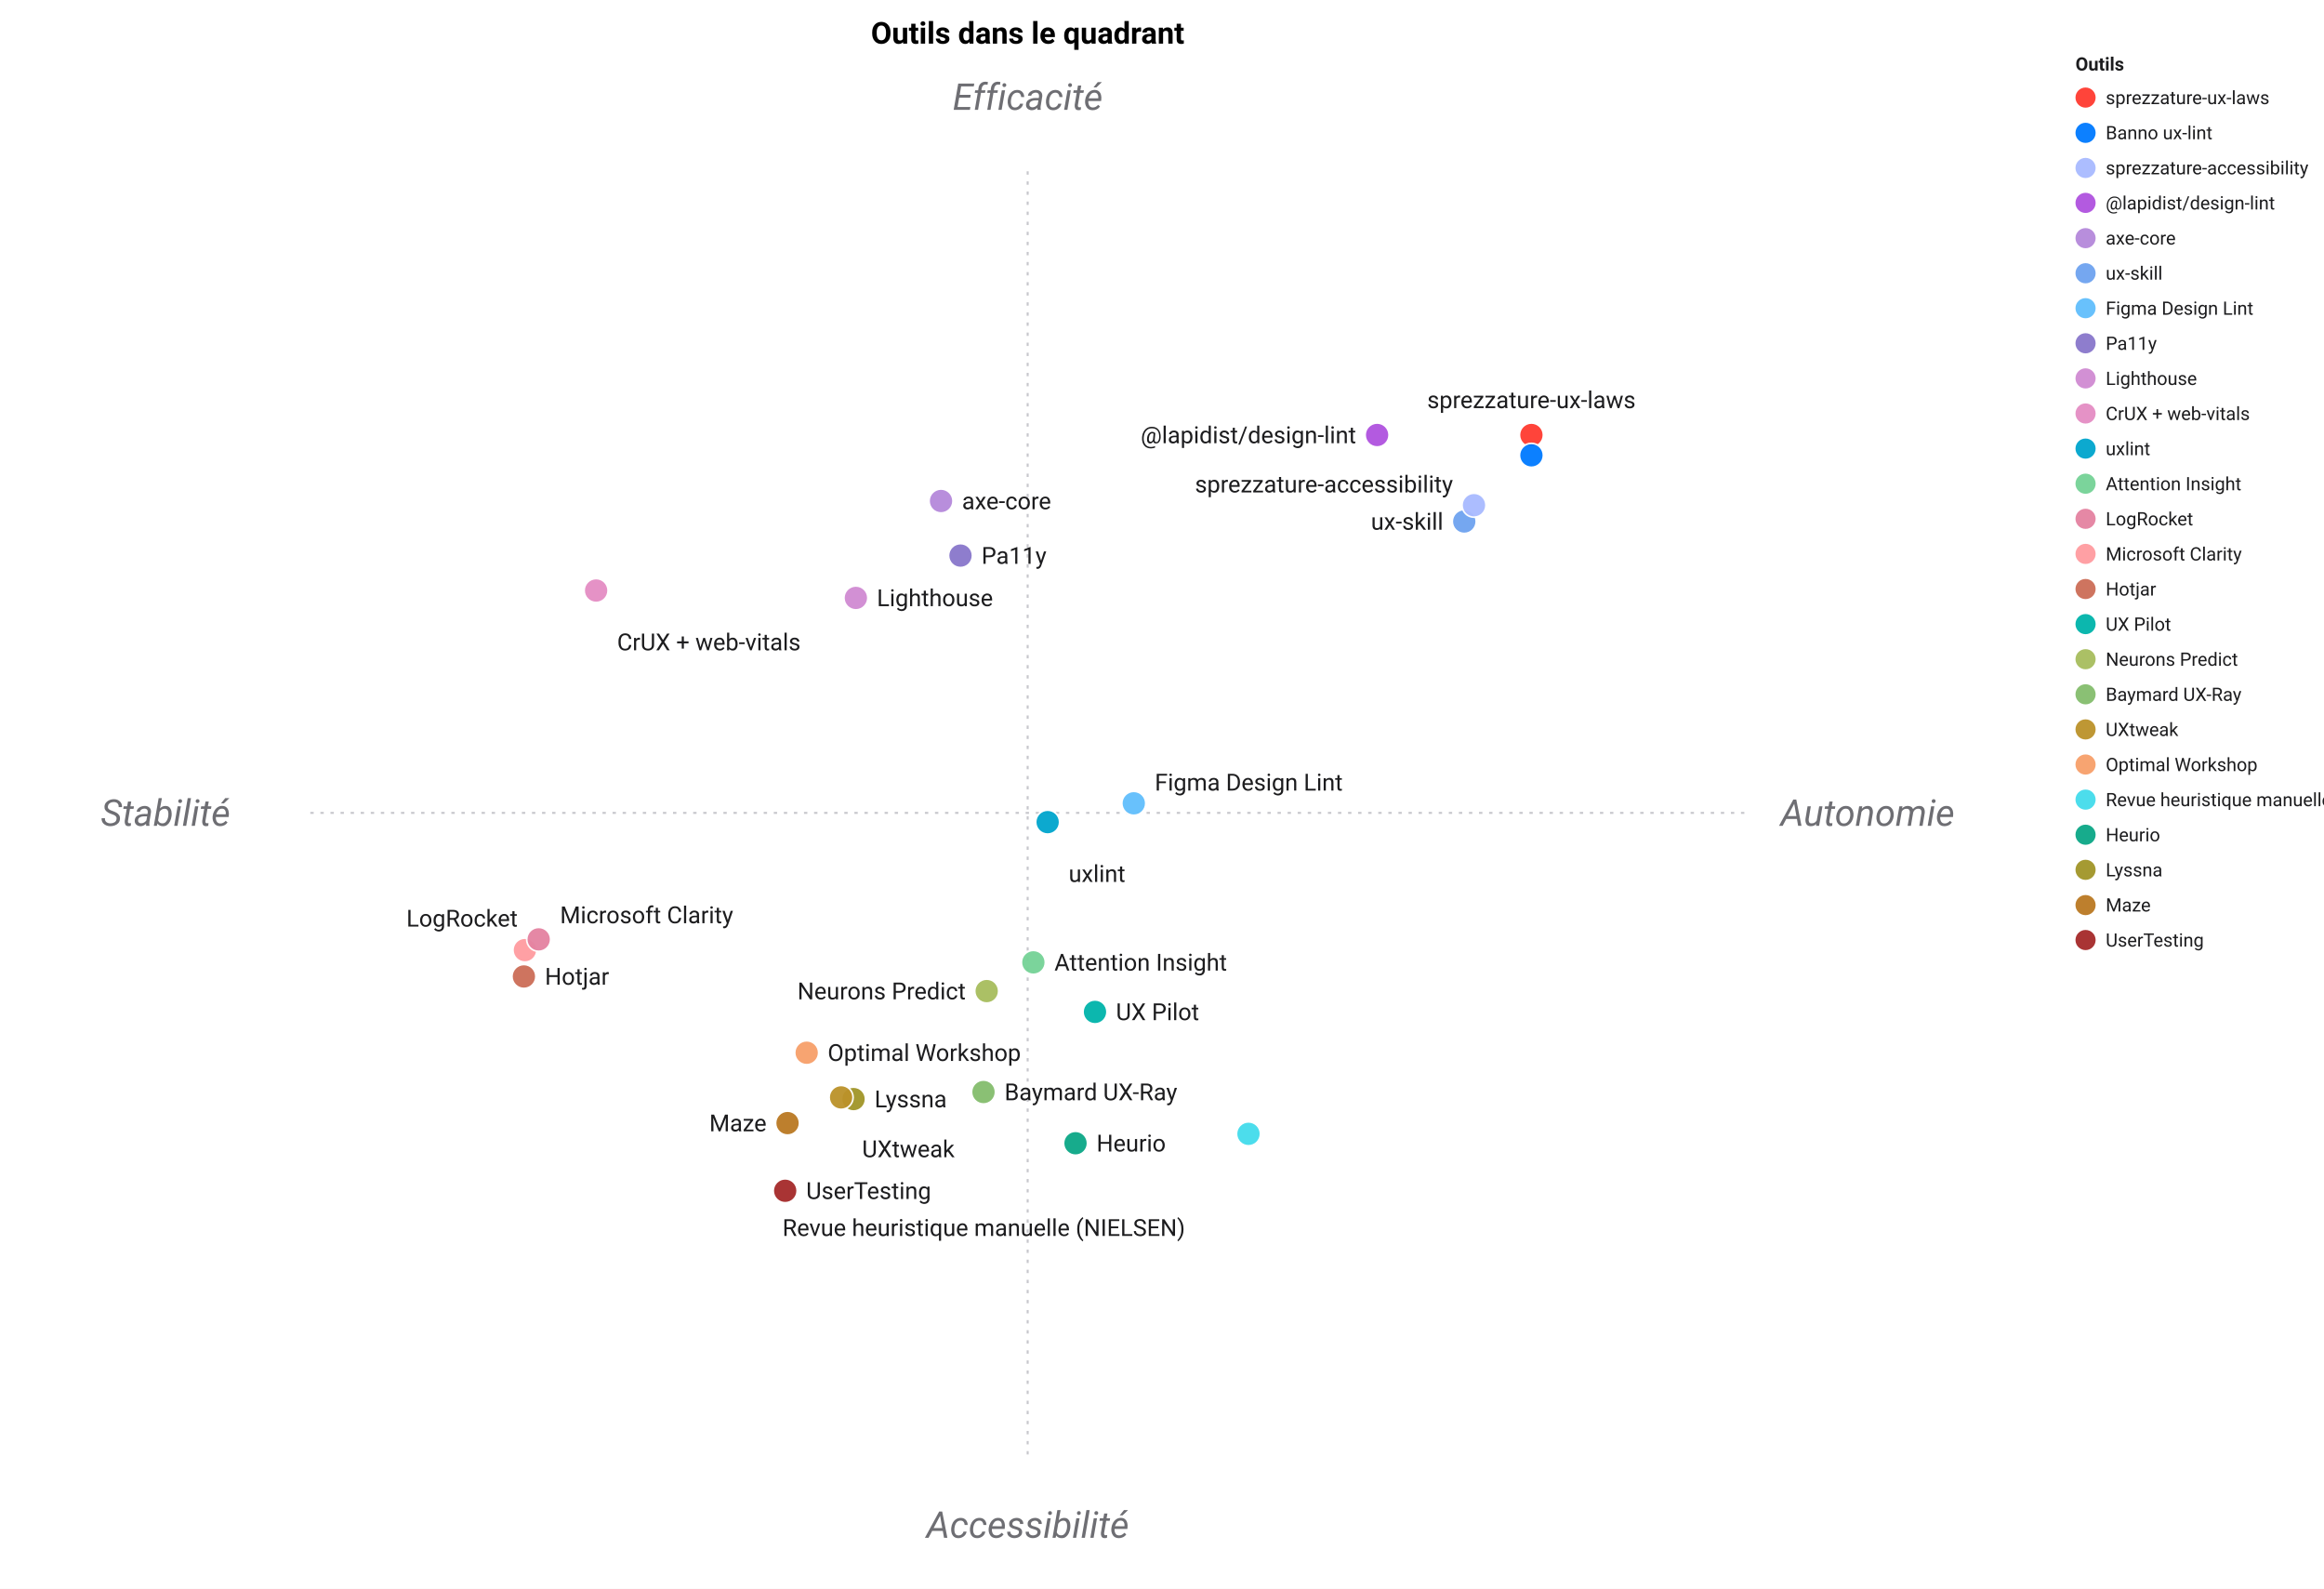
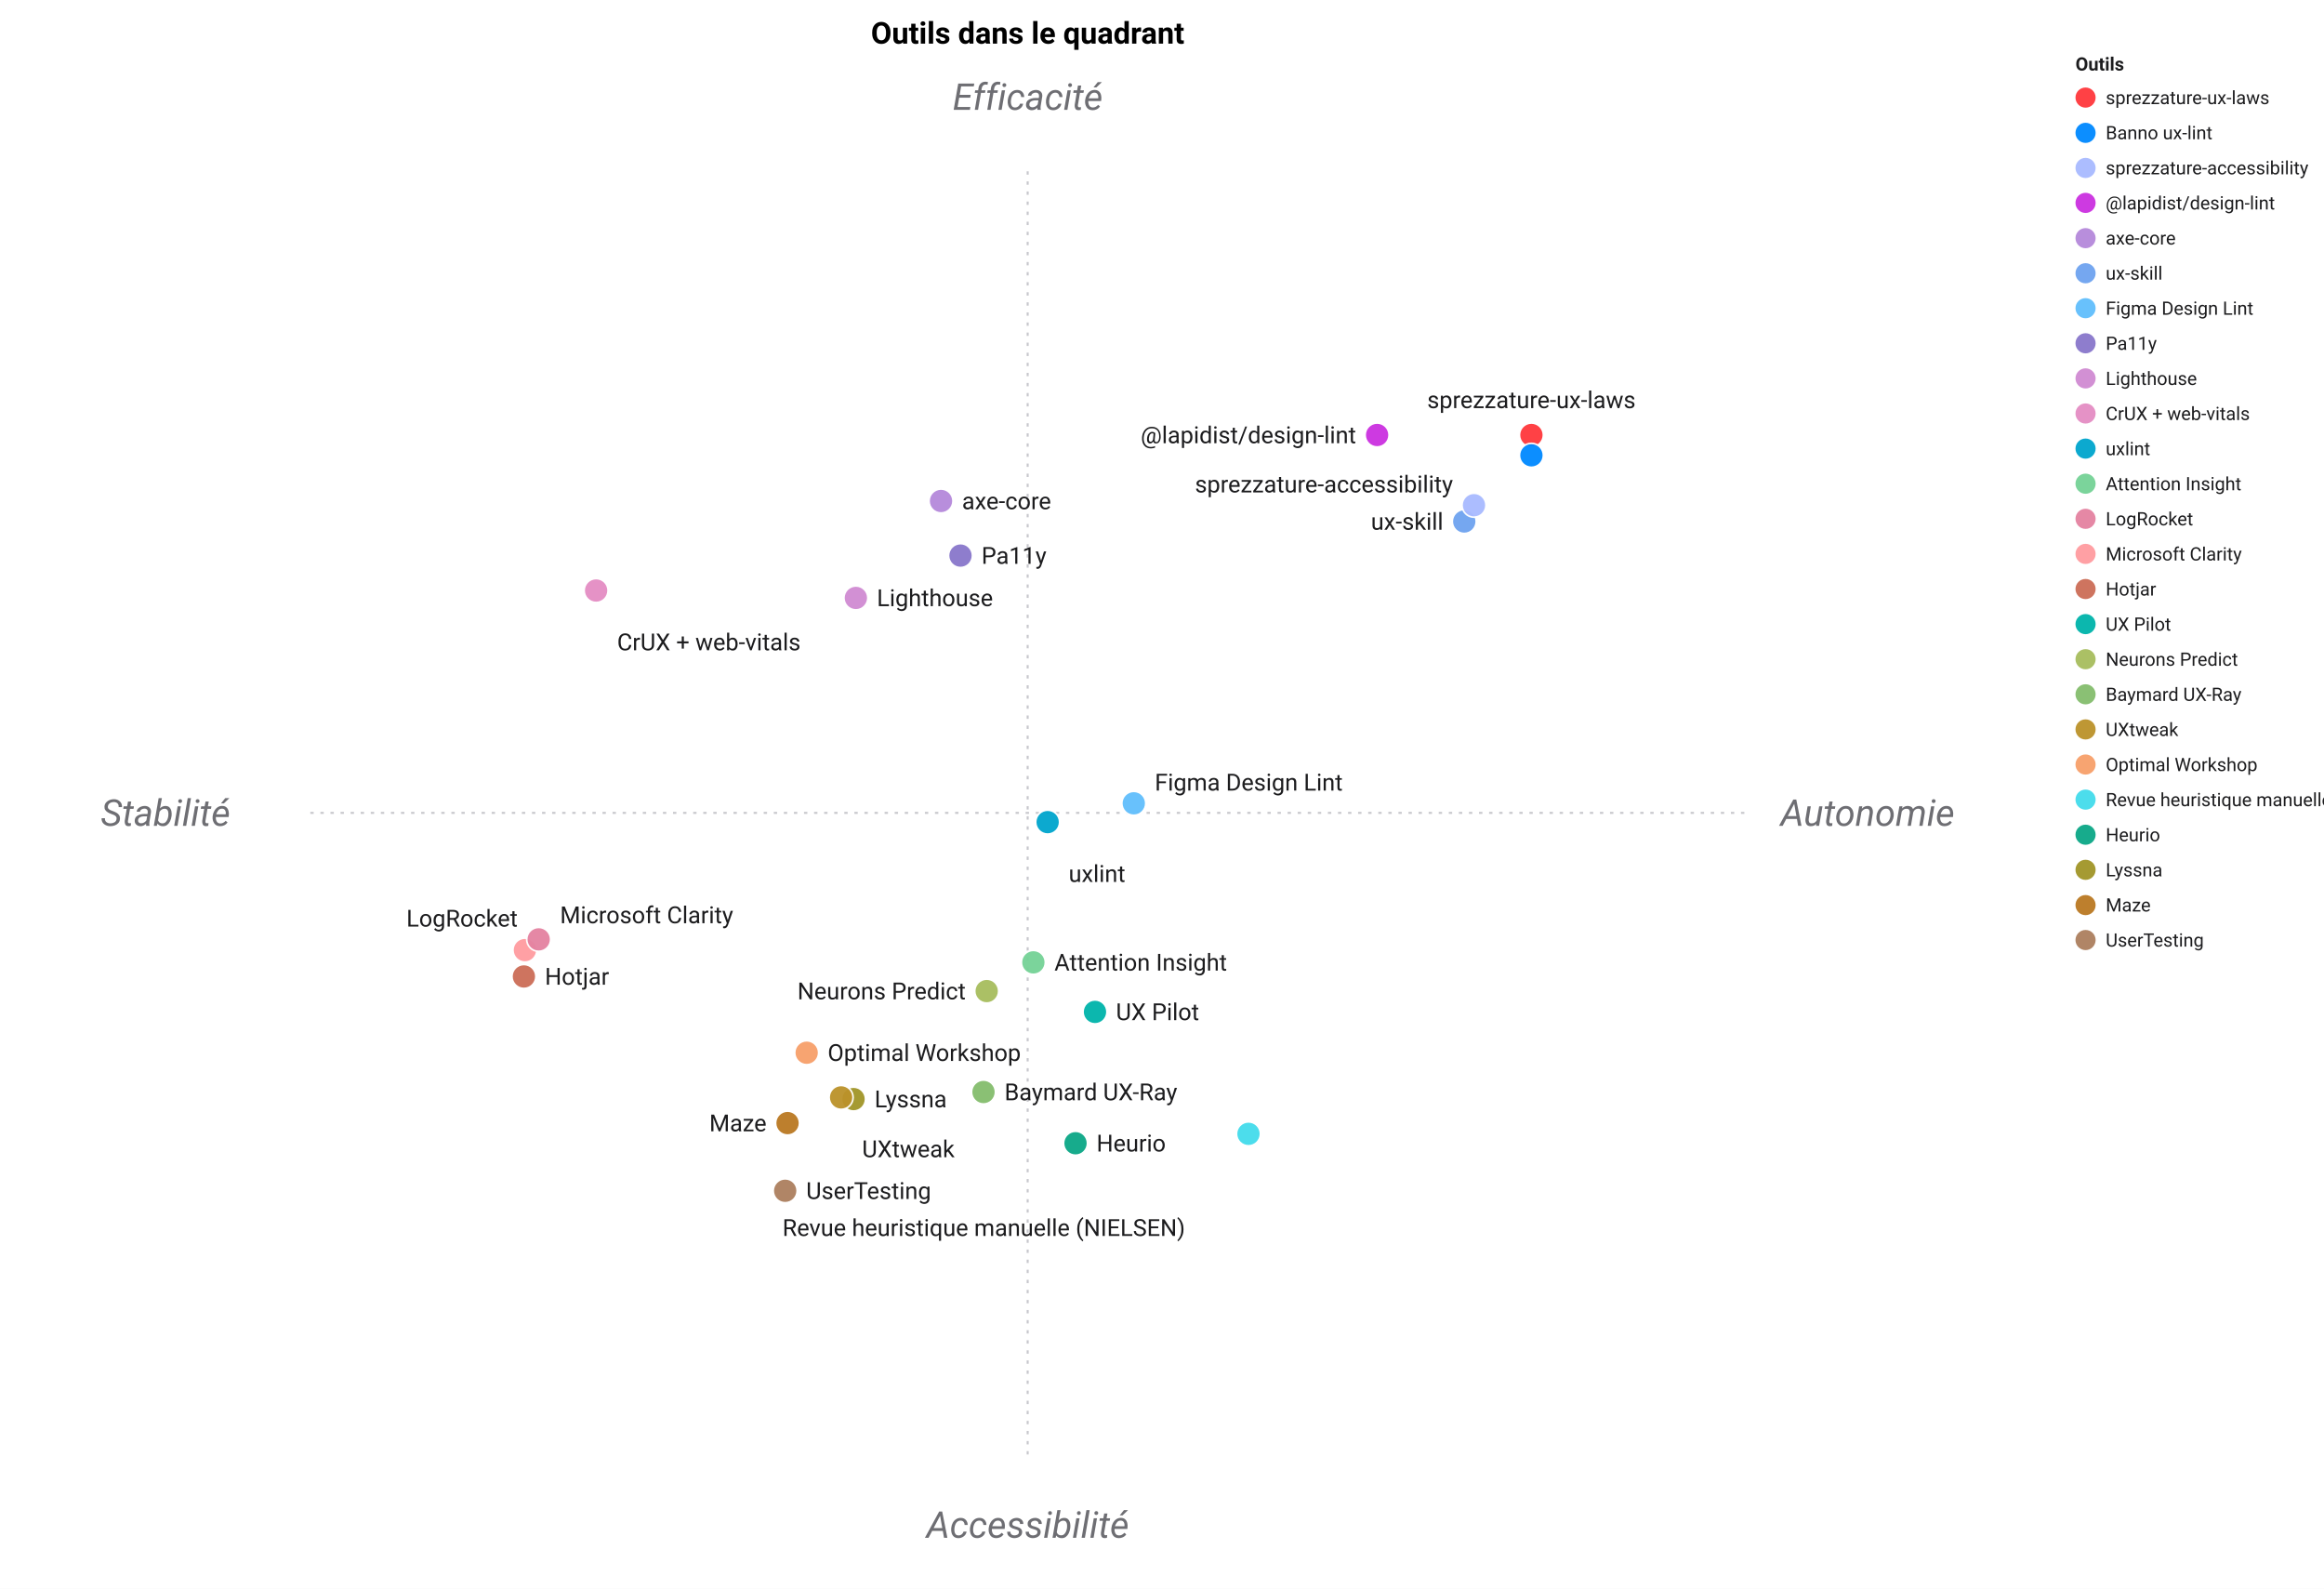
<svg xmlns="http://www.w3.org/2000/svg" width="1384" height="946" viewBox="0 0 1384 946" role="img" aria-labelledby="sp-title sp-desc" font-family="Roboto, -apple-system, Helvetica, Arial, sans-serif">
  <rect width="1384" height="946" fill="#FFFFFF" />
  <style>.sp-dot{cursor:pointer}.sp-dot:hover circle,.sp-dot:focus circle{stroke-width:2.4}.sp-dot:hover,.sp-dot:focus{filter:brightness(1.08);outline:none}</style>
  <line x1="184.8" y1="484.0" x2="1039.2" y2="484.0" stroke="#C7C7CC" stroke-width="1.2" stroke-dasharray="2,4" />
  <line x1="612.0" y1="866.0" x2="612.0" y2="102.0" stroke="#C7C7CC" stroke-width="1.2" stroke-dasharray="2,4" />
  <text data-pole="right" x="1164.0" y="491.7" font-size="22" font-style="italic" fill="#6E6E73" text-anchor="end">Autonomie</text>
  <text data-pole="left" x="60.0" y="491.7" font-size="22" font-style="italic" fill="#6E6E73" text-anchor="start">Stabilité</text>
  <text data-pole="top" x="612.0" y="65.4" font-size="22" font-style="italic" fill="#6E6E73" text-anchor="middle">Efficacité</text>
  <text data-pole="bottom" x="612.0" y="915.6" font-size="22" font-style="italic" fill="#6E6E73" text-anchor="middle">Accessibilité</text>
  <g class="sp-dot" tabindex="0" role="img" aria-label="Outils: sprezzature-ux-laws Gratuit ou open source: 5 Rapidité en intégration continue: 5 Déterministe et reproductible: 5 Lois de l'UX couvertes: 2 Détecte les problèmes de compréhension et de parcours: 1 Correction automatique: 4 Aucun navigateur requis: 5 Tourne entièrement sur votre machine: 5 Aucun relecteur humain nécessaire: 5 Aucun trafic réel nécessaire: 5 Source publiée par règle: 5 Maturité et écosystème: 1 Sortie lisible par machine: 4">
-     <circle cx="912.0" cy="259.0" r="7.14" fill="#FF3B30" stroke="white" stroke-width="1" opacity="0.95" />
+     <circle cx="912.0" cy="259.0" r="7.14" fill="#FF383C" stroke="white" stroke-width="1" opacity="0.95" />
  </g>
  <text x="912.0" y="243.0" font-size="14" fill="#1C1C1E" text-anchor="middle">sprezzature-ux-laws</text>
  <g class="sp-dot" tabindex="0" role="img" aria-label="Outils: ux-skill Gratuit ou open source: 5 Rapidité en intégration continue: 5 Déterministe et reproductible: 5 Lois de l'UX couvertes: 3 Détecte les problèmes de compréhension et de parcours: 1 Correction automatique: 3 Aucun navigateur requis: 5 Tourne entièrement sur votre machine: 5 Aucun relecteur humain nécessaire: 5 Aucun trafic réel nécessaire: 5 Source publiée par règle: 2 Maturité et écosystème: 2 Sortie lisible par machine: 4">
    <circle cx="872.0" cy="310.5" r="7.14" fill="#6EA3EF" stroke="white" stroke-width="1" opacity="0.95" />
  </g>
  <text x="859.5" y="315.4" font-size="14" fill="#1C1C1E" text-anchor="end">ux-skill</text>
  <g class="sp-dot" tabindex="0" role="img" aria-label="Outils: uxlint Gratuit ou open source: 5 Rapidité en intégration continue: 3 Déterministe et reproductible: 2 Lois de l'UX couvertes: 3 Détecte les problèmes de compréhension et de parcours: 4 Correction automatique: 1 Aucun navigateur requis: 1 Tourne entièrement sur votre machine: 3 Aucun relecteur humain nécessaire: 5 Aucun trafic réel nécessaire: 5 Source publiée par règle: 2 Maturité et écosystème: 1 Sortie lisible par machine: 4">
    <circle cx="623.9" cy="489.5" r="7.14" fill="#00A5CD" stroke="white" stroke-width="1" opacity="0.95" />
  </g>
  <text x="636.4" y="525.1" font-size="14" fill="#1C1C1E" text-anchor="start">uxlint</text>
  <g class="sp-dot" tabindex="0" role="img" aria-label="Outils: Banno ux-lint Gratuit ou open source: 5 Rapidité en intégration continue: 5 Déterministe et reproductible: 5 Lois de l'UX couvertes: 1 Détecte les problèmes de compréhension et de parcours: 1 Correction automatique: 4 Aucun navigateur requis: 5 Tourne entièrement sur votre machine: 5 Aucun relecteur humain nécessaire: 5 Aucun trafic réel nécessaire: 5 Source publiée par règle: 1 Maturité et écosystème: 1 Sortie lisible par machine: 3">
-     <circle cx="912.0" cy="271.1" r="7.14" fill="#007AFF" stroke="white" stroke-width="1" opacity="0.95" />
+     <circle cx="912.0" cy="271.1" r="7.14" fill="#0088FF" stroke="white" stroke-width="1" opacity="0.95" />
  </g>
  <g class="sp-dot" tabindex="0" role="img" aria-label="Outils: sprezzature-accessibility Gratuit ou open source: 5 Rapidité en intégration continue: 5 Déterministe et reproductible: 5 Lois de l'UX couvertes: 2 Détecte les problèmes de compréhension et de parcours: 1 Correction automatique: 3 Aucun navigateur requis: 5 Tourne entièrement sur votre machine: 4 Aucun relecteur humain nécessaire: 5 Aucun trafic réel nécessaire: 5 Source publiée par règle: 5 Maturité et écosystème: 1 Sortie lisible par machine: 4">
    <circle cx="877.8" cy="300.8" r="7.14" fill="#A8BAFF" stroke="white" stroke-width="1" opacity="0.95" />
  </g>
  <text x="865.3" y="293.2" font-size="14" fill="#1C1C1E" text-anchor="end">sprezzature-accessibility</text>
  <g class="sp-dot" tabindex="0" role="img" aria-label="Outils: axe-core Gratuit ou open source: 5 Rapidité en intégration continue: 5 Déterministe et reproductible: 5 Lois de l'UX couvertes: 2 Détecte les problèmes de compréhension et de parcours: 1 Correction automatique: 1 Aucun navigateur requis: 1 Tourne entièrement sur votre machine: 5 Aucun relecteur humain nécessaire: 5 Aucun trafic réel nécessaire: 5 Source publiée par règle: 5 Maturité et écosystème: 5 Sortie lisible par machine: 5">
    <circle cx="560.4" cy="298.3" r="7.14" fill="#B588DA" stroke="white" stroke-width="1" opacity="0.95" />
  </g>
  <text x="572.9" y="303.2" font-size="14" fill="#1C1C1E" text-anchor="start">axe-core</text>
  <g class="sp-dot" tabindex="0" role="img" aria-label="Outils: Pa11y Gratuit ou open source: 5 Rapidité en intégration continue: 4 Déterministe et reproductible: 4 Lois de l'UX couvertes: 2 Détecte les problèmes de compréhension et de parcours: 1 Correction automatique: 1 Aucun navigateur requis: 1 Tourne entièrement sur votre machine: 5 Aucun relecteur humain nécessaire: 5 Aucun trafic réel nécessaire: 5 Source publiée par règle: 5 Maturité et écosystème: 4 Sortie lisible par machine: 5">
    <circle cx="572.0" cy="330.8" r="7.14" fill="#8877CB" stroke="white" stroke-width="1" opacity="0.95" />
  </g>
  <text x="584.5" y="335.7" font-size="14" fill="#1C1C1E" text-anchor="start">Pa11y</text>
  <g class="sp-dot" tabindex="0" role="img" aria-label="Outils: Lighthouse Gratuit ou open source: 5 Rapidité en intégration continue: 4 Déterministe et reproductible: 3 Lois de l'UX couvertes: 2 Détecte les problèmes de compréhension et de parcours: 1 Correction automatique: 1 Aucun navigateur requis: 1 Tourne entièrement sur votre machine: 4 Aucun relecteur humain nécessaire: 5 Aucun trafic réel nécessaire: 5 Source publiée par règle: 4 Maturité et écosystème: 5 Sortie lisible par machine: 5">
    <circle cx="509.7" cy="356.0" r="7.14" fill="#D08BD2" stroke="white" stroke-width="1" opacity="0.95" />
  </g>
  <text x="522.2" y="360.9" font-size="14" fill="#1C1C1E" text-anchor="start">Lighthouse</text>
  <g class="sp-dot" tabindex="0" role="img" aria-label="Outils: @lapidist/design-lint Gratuit ou open source: 5 Rapidité en intégration continue: 5 Déterministe et reproductible: 5 Lois de l'UX couvertes: 1 Détecte les problèmes de compréhension et de parcours: 1 Correction automatique: 3 Aucun navigateur requis: 5 Tourne entièrement sur votre machine: 5 Aucun relecteur humain nécessaire: 5 Aucun trafic réel nécessaire: 5 Source publiée par règle: 2 Maturité et écosystème: 2 Sortie lisible par machine: 4">
-     <circle cx="820.1" cy="259.0" r="7.14" fill="#AF52DE" stroke="white" stroke-width="1" opacity="0.95" />
+     <circle cx="820.1" cy="259.0" r="7.14" fill="#CB30E0" stroke="white" stroke-width="1" opacity="0.95" />
  </g>
  <text x="807.6" y="263.9" font-size="14" fill="#1C1C1E" text-anchor="end">@lapidist/design-lint</text>
  <g class="sp-dot" tabindex="0" role="img" aria-label="Outils: Figma Design Lint Gratuit ou open source: 5 Rapidité en intégration continue: 1 Déterministe et reproductible: 4 Lois de l'UX couvertes: 1 Détecte les problèmes de compréhension et de parcours: 1 Correction automatique: 2 Aucun navigateur requis: 2 Tourne entièrement sur votre machine: 2 Aucun relecteur humain nécessaire: 3 Aucun trafic réel nécessaire: 5 Source publiée par règle: 1 Maturité et écosystème: 3 Sortie lisible par machine: 1">
    <circle cx="675.2" cy="478.3" r="7.14" fill="#61BEFC" stroke="white" stroke-width="1" opacity="0.95" />
  </g>
  <text x="687.7" y="470.7" font-size="14" fill="#1C1C1E" text-anchor="start">Figma Design Lint</text>
  <g class="sp-dot" tabindex="0" role="img" aria-label="Outils: Baymard UX-Ray Gratuit ou open source: 1 Rapidité en intégration continue: 1 Déterministe et reproductible: 2 Lois de l'UX couvertes: 3 Détecte les problèmes de compréhension et de parcours: 4 Correction automatique: 1 Aucun navigateur requis: 2 Tourne entièrement sur votre machine: 1 Aucun relecteur humain nécessaire: 5 Aucun trafic réel nécessaire: 5 Source publiée par règle: 5 Maturité et écosystème: 4 Sortie lisible par machine: 2">
    <circle cx="585.7" cy="650.2" r="7.14" fill="#84BD6D" stroke="white" stroke-width="1" opacity="0.95" />
  </g>
  <text x="598.2" y="655.1" font-size="14" fill="#1C1C1E" text-anchor="start">Baymard UX-Ray</text>
  <g class="sp-dot" tabindex="0" role="img" aria-label="Outils: UX Pilot Gratuit ou open source: 2 Rapidité en intégration continue: 1 Déterministe et reproductible: 2 Lois de l'UX couvertes: 2 Détecte les problèmes de compréhension et de parcours: 3 Correction automatique: 2 Aucun navigateur requis: 2 Tourne entièrement sur votre machine: 1 Aucun relecteur humain nécessaire: 5 Aucun trafic réel nécessaire: 5 Source publiée par règle: 2 Maturité et écosystème: 3 Sortie lisible par machine: 1">
    <circle cx="652.1" cy="602.5" r="7.14" fill="#00B3AA" stroke="white" stroke-width="1" opacity="0.95" />
  </g>
  <text x="664.6" y="607.4" font-size="14" fill="#1C1C1E" text-anchor="start">UX Pilot</text>
  <g class="sp-dot" tabindex="0" role="img" aria-label="Outils: Heurio Gratuit ou open source: 3 Rapidité en intégration continue: 1 Déterministe et reproductible: 2 Lois de l'UX couvertes: 4 Détecte les problèmes de compréhension et de parcours: 3 Correction automatique: 1 Aucun navigateur requis: 1 Tourne entièrement sur votre machine: 1 Aucun relecteur humain nécessaire: 1 Aucun trafic réel nécessaire: 5 Source publiée par règle: 4 Maturité et écosystème: 2 Sortie lisible par machine: 2">
    <circle cx="640.5" cy="680.7" r="7.14" fill="#0CA786" stroke="white" stroke-width="1" opacity="0.95" />
  </g>
  <text x="653.0" y="685.6" font-size="14" fill="#1C1C1E" text-anchor="start">Heurio</text>
  <g class="sp-dot" tabindex="0" role="img" aria-label="Outils: Revue heuristique manuelle (NIELSEN) Gratuit ou open source: 4 Rapidité en intégration continue: 1 Déterministe et reproductible: 2 Lois de l'UX couvertes: 5 Détecte les problèmes de compréhension et de parcours: 4 Correction automatique: 1 Aucun navigateur requis: 5 Tourne entièrement sur votre machine: 5 Aucun relecteur humain nécessaire: 1 Aucun trafic réel nécessaire: 5 Source publiée par règle: 5 Maturité et écosystème: 5 Sortie lisible par machine: 1">
    <circle cx="743.5" cy="675.1" r="7.14" fill="#43DBEB" stroke="white" stroke-width="1" opacity="0.95" />
  </g>
  <text x="705.8" y="735.9" font-size="14" fill="#1C1C1E" text-anchor="end">Revue heuristique manuelle (NIELSEN)</text>
  <g class="sp-dot" tabindex="0" role="img" aria-label="Outils: Maze Gratuit ou open source: 2 Rapidité en intégration continue: 1 Déterministe et reproductible: 2 Lois de l'UX couvertes: 3 Détecte les problèmes de compréhension et de parcours: 5 Correction automatique: 1 Aucun navigateur requis: 1 Tourne entièrement sur votre machine: 1 Aucun relecteur humain nécessaire: 1 Aucun trafic réel nécessaire: 4 Source publiée par règle: 3 Maturité et écosystème: 4 Sortie lisible par machine: 3">
    <circle cx="469.0" cy="668.7" r="7.14" fill="#BA7923" stroke="white" stroke-width="1" opacity="0.95" />
  </g>
  <text x="456.5" y="673.6" font-size="14" fill="#1C1C1E" text-anchor="end">Maze</text>
  <g class="sp-dot" tabindex="0" role="img" aria-label="Outils: Lyssna Gratuit ou open source: 2 Rapidité en intégration continue: 1 Déterministe et reproductible: 2 Lois de l'UX couvertes: 3 Détecte les problèmes de compréhension et de parcours: 4 Correction automatique: 1 Aucun navigateur requis: 1 Tourne entièrement sur votre machine: 1 Aucun relecteur humain nécessaire: 1 Aucun trafic réel nécessaire: 4 Source publiée par règle: 3 Maturité et écosystème: 3 Sortie lisible par machine: 3">
    <circle cx="508.3" cy="654.4" r="7.14" fill="#A19528" stroke="white" stroke-width="1" opacity="0.95" />
  </g>
  <text x="520.8" y="659.3" font-size="14" fill="#1C1C1E" text-anchor="start">Lyssna</text>
  <g class="sp-dot" tabindex="0" role="img" aria-label="Outils: UXtweak Gratuit ou open source: 3 Rapidité en intégration continue: 1 Déterministe et reproductible: 2 Lois de l'UX couvertes: 3 Détecte les problèmes de compréhension et de parcours: 5 Correction automatique: 1 Aucun navigateur requis: 1 Tourne entièrement sur votre machine: 1 Aucun relecteur humain nécessaire: 1 Aucun trafic réel nécessaire: 4 Source publiée par règle: 3 Maturité et écosystème: 3 Sortie lisible par machine: 3">
    <circle cx="500.9" cy="653.4" r="7.14" fill="#BB922A" stroke="white" stroke-width="1" opacity="0.95" />
  </g>
  <text x="513.4" y="689.0" font-size="14" fill="#1C1C1E" text-anchor="start">UXtweak</text>
  <g class="sp-dot" tabindex="0" role="img" aria-label="Outils: UserTesting Gratuit ou open source: 1 Rapidité en intégration continue: 1 Déterministe et reproductible: 2 Lois de l'UX couvertes: 3 Détecte les problèmes de compréhension et de parcours: 5 Correction automatique: 1 Aucun navigateur requis: 1 Tourne entièrement sur votre machine: 1 Aucun relecteur humain nécessaire: 1 Aucun trafic réel nécessaire: 4 Source publiée par règle: 4 Maturité et écosystème: 5 Sortie lisible par machine: 2">
-     <circle cx="467.6" cy="709.0" r="7.14" fill="#A52A2A" stroke="white" stroke-width="1" opacity="0.95" />
+     <circle cx="467.6" cy="709.0" r="7.14" fill="#AC7F5E" stroke="white" stroke-width="1" opacity="0.95" />
  </g>
  <text x="480.1" y="713.9" font-size="14" fill="#1C1C1E" text-anchor="start">UserTesting</text>
  <g class="sp-dot" tabindex="0" role="img" aria-label="Outils: Optimal Workshop Gratuit ou open source: 2 Rapidité en intégration continue: 1 Déterministe et reproductible: 2 Lois de l'UX couvertes: 2 Détecte les problèmes de compréhension et de parcours: 4 Correction automatique: 1 Aucun navigateur requis: 2 Tourne entièrement sur votre machine: 1 Aucun relecteur humain nécessaire: 1 Aucun trafic réel nécessaire: 4 Source publiée par règle: 4 Maturité et écosystème: 4 Sortie lisible par machine: 3">
    <circle cx="480.4" cy="626.8" r="7.14" fill="#F79F6A" stroke="white" stroke-width="1" opacity="0.95" />
  </g>
  <text x="492.9" y="631.7" font-size="14" fill="#1C1C1E" text-anchor="start">Optimal Workshop</text>
  <g class="sp-dot" tabindex="0" role="img" aria-label="Outils: Hotjar Gratuit ou open source: 3 Rapidité en intégration continue: 1 Déterministe et reproductible: 2 Lois de l'UX couvertes: 2 Détecte les problèmes de compréhension et de parcours: 4 Correction automatique: 1 Aucun navigateur requis: 1 Tourne entièrement sur votre machine: 1 Aucun relecteur humain nécessaire: 2 Aucun trafic réel nécessaire: 1 Source publiée par règle: 2 Maturité et écosystème: 5 Sortie lisible par machine: 3">
    <circle cx="312.0" cy="581.4" r="7.14" fill="#CC6D57" stroke="white" stroke-width="1" opacity="0.95" />
  </g>
  <text x="324.5" y="586.3" font-size="14" fill="#1C1C1E" text-anchor="start">Hotjar</text>
  <g class="sp-dot" tabindex="0" role="img" aria-label="Outils: Microsoft Clarity Gratuit ou open source: 4 Rapidité en intégration continue: 1 Déterministe et reproductible: 2 Lois de l'UX couvertes: 2 Détecte les problèmes de compréhension et de parcours: 4 Correction automatique: 1 Aucun navigateur requis: 1 Tourne entièrement sur votre machine: 1 Aucun relecteur humain nécessaire: 2 Aucun trafic réel nécessaire: 1 Source publiée par règle: 2 Maturité et écosystème: 5 Sortie lisible par machine: 3">
    <circle cx="312.6" cy="565.7" r="7.14" fill="#FF9BA0" stroke="white" stroke-width="1" opacity="0.95" />
  </g>
  <text x="333.5" y="549.7" font-size="14" fill="#1C1C1E" text-anchor="start">Microsoft Clarity</text>
  <g class="sp-dot" tabindex="0" role="img" aria-label="Outils: LogRocket Gratuit ou open source: 2 Rapidité en intégration continue: 2 Déterministe et reproductible: 2 Lois de l'UX couvertes: 2 Détecte les problèmes de compréhension et de parcours: 4 Correction automatique: 1 Aucun navigateur requis: 1 Tourne entièrement sur votre machine: 1 Aucun relecteur humain nécessaire: 2 Aucun trafic réel nécessaire: 1 Source publiée par règle: 2 Maturité et écosystème: 4 Sortie lisible par machine: 4">
    <circle cx="320.8" cy="559.3" r="7.14" fill="#E482A1" stroke="white" stroke-width="1" opacity="0.95" />
  </g>
  <text x="308.3" y="551.7" font-size="14" fill="#1C1C1E" text-anchor="end">LogRocket</text>
  <g class="sp-dot" tabindex="0" role="img" aria-label="Outils: Attention Insight Gratuit ou open source: 2 Rapidité en intégration continue: 1 Déterministe et reproductible: 3 Lois de l'UX couvertes: 2 Détecte les problèmes de compréhension et de parcours: 2 Correction automatique: 1 Aucun navigateur requis: 2 Tourne entièrement sur votre machine: 1 Aucun relecteur humain nécessaire: 4 Aucun trafic réel nécessaire: 5 Source publiée par règle: 4 Maturité et écosystème: 3 Sortie lisible par machine: 2">
    <circle cx="615.4" cy="573.0" r="7.14" fill="#74D296" stroke="white" stroke-width="1" opacity="0.95" />
  </g>
  <text x="627.9" y="577.9" font-size="14" fill="#1C1C1E" text-anchor="start">Attention Insight</text>
  <g class="sp-dot" tabindex="0" role="img" aria-label="Outils: Neurons Predict Gratuit ou open source: 1 Rapidité en intégration continue: 1 Déterministe et reproductible: 3 Lois de l'UX couvertes: 2 Détecte les problèmes de compréhension et de parcours: 2 Correction automatique: 1 Aucun navigateur requis: 2 Tourne entièrement sur votre machine: 1 Aucun relecteur humain nécessaire: 4 Aucun trafic réel nécessaire: 5 Source publiée par règle: 5 Maturité et écosystème: 4 Sortie lisible par machine: 2">
    <circle cx="587.6" cy="590.1" r="7.14" fill="#A7BD5D" stroke="white" stroke-width="1" opacity="0.95" />
  </g>
  <text x="575.1" y="595.0" font-size="14" fill="#1C1C1E" text-anchor="end">Neurons Predict</text>
  <g class="sp-dot" tabindex="0" role="img" aria-label="Outils: CrUX + web-vitals Gratuit ou open source: 5 Rapidité en intégration continue: 3 Déterministe et reproductible: 3 Lois de l'UX couvertes: 1 Détecte les problèmes de compréhension et de parcours: 2 Correction automatique: 1 Aucun navigateur requis: 3 Tourne entièrement sur votre machine: 2 Aucun relecteur humain nécessaire: 5 Aucun trafic réel nécessaire: 1 Source publiée par règle: 4 Maturité et écosystème: 5 Sortie lisible par machine: 5">
    <circle cx="355.0" cy="351.6" r="7.14" fill="#E48DC3" stroke="white" stroke-width="1" opacity="0.95" />
  </g>
  <text x="367.5" y="387.2" font-size="14" fill="#1C1C1E" text-anchor="start">CrUX + web-vitals</text>
  <text x="1236.0" y="42.0" font-size="11" font-weight="700" fill="#1C1C1E">Outils</text>
-   <circle cx="1242.0" cy="58.1" r="6" fill="#FF3B30" opacity="0.95" />
+   <circle cx="1242.0" cy="58.1" r="6" fill="#FF383C" opacity="0.95" />
  <text x="1254.0" y="62.0" font-size="11" fill="#1C1C1E">sprezzature-ux-laws</text>
-   <circle cx="1242.0" cy="79.1" r="6" fill="#007AFF" opacity="0.95" />
+   <circle cx="1242.0" cy="79.1" r="6" fill="#0088FF" opacity="0.95" />
  <text x="1254.0" y="82.9" font-size="11" fill="#1C1C1E">Banno ux-lint</text>
  <circle cx="1242.0" cy="100.0" r="6" fill="#A8BAFF" opacity="0.95" />
  <text x="1254.0" y="103.8" font-size="11" fill="#1C1C1E">sprezzature-accessibility</text>
-   <circle cx="1242.0" cy="120.8" r="6" fill="#AF52DE" opacity="0.95" />
+   <circle cx="1242.0" cy="120.8" r="6" fill="#CB30E0" opacity="0.95" />
  <text x="1254.0" y="124.7" font-size="11" fill="#1C1C1E">@lapidist/design-lint</text>
  <circle cx="1242.0" cy="141.8" r="6" fill="#B588DA" opacity="0.95" />
  <text x="1254.0" y="145.6" font-size="11" fill="#1C1C1E">axe-core</text>
  <circle cx="1242.0" cy="162.7" r="6" fill="#6EA3EF" opacity="0.95" />
  <text x="1254.0" y="166.5" font-size="11" fill="#1C1C1E">ux-skill</text>
  <circle cx="1242.0" cy="183.5" r="6" fill="#61BEFC" opacity="0.95" />
  <text x="1254.0" y="187.4" font-size="11" fill="#1C1C1E">Figma Design Lint</text>
  <circle cx="1242.0" cy="204.4" r="6" fill="#8877CB" opacity="0.95" />
  <text x="1254.0" y="208.3" font-size="11" fill="#1C1C1E">Pa11y</text>
  <circle cx="1242.0" cy="225.3" r="6" fill="#D08BD2" opacity="0.95" />
  <text x="1254.0" y="229.2" font-size="11" fill="#1C1C1E">Lighthouse</text>
  <circle cx="1242.0" cy="246.2" r="6" fill="#E48DC3" opacity="0.95" />
  <text x="1254.0" y="250.1" font-size="11" fill="#1C1C1E">CrUX + web-vitals</text>
  <circle cx="1242.0" cy="267.1" r="6" fill="#00A5CD" opacity="0.95" />
  <text x="1254.0" y="271.0" font-size="11" fill="#1C1C1E">uxlint</text>
  <circle cx="1242.0" cy="288.0" r="6" fill="#74D296" opacity="0.95" />
  <text x="1254.0" y="291.9" font-size="11" fill="#1C1C1E">Attention Insight</text>
  <circle cx="1242.0" cy="308.9" r="6" fill="#E482A1" opacity="0.95" />
  <text x="1254.0" y="312.8" font-size="11" fill="#1C1C1E">LogRocket</text>
  <circle cx="1242.0" cy="329.8" r="6" fill="#FF9BA0" opacity="0.95" />
  <text x="1254.0" y="333.7" font-size="11" fill="#1C1C1E">Microsoft Clarity</text>
  <circle cx="1242.0" cy="350.7" r="6" fill="#CC6D57" opacity="0.95" />
  <text x="1254.0" y="354.6" font-size="11" fill="#1C1C1E">Hotjar</text>
  <circle cx="1242.0" cy="371.6" r="6" fill="#00B3AA" opacity="0.95" />
  <text x="1254.0" y="375.5" font-size="11" fill="#1C1C1E">UX Pilot</text>
  <circle cx="1242.0" cy="392.5" r="6" fill="#A7BD5D" opacity="0.95" />
  <text x="1254.0" y="396.4" font-size="11" fill="#1C1C1E">Neurons Predict</text>
  <circle cx="1242.0" cy="413.4" r="6" fill="#84BD6D" opacity="0.95" />
  <text x="1254.0" y="417.3" font-size="11" fill="#1C1C1E">Baymard UX-Ray</text>
  <circle cx="1242.0" cy="434.3" r="6" fill="#BB922A" opacity="0.95" />
  <text x="1254.0" y="438.2" font-size="11" fill="#1C1C1E">UXtweak</text>
  <circle cx="1242.0" cy="455.2" r="6" fill="#F79F6A" opacity="0.95" />
  <text x="1254.0" y="459.1" font-size="11" fill="#1C1C1E">Optimal Workshop</text>
  <circle cx="1242.0" cy="476.1" r="6" fill="#43DBEB" opacity="0.95" />
  <text x="1254.0" y="480.0" font-size="11" fill="#1C1C1E">Revue heuristique manuelle (NIELSEN)</text>
  <circle cx="1242.0" cy="497.0" r="6" fill="#0CA786" opacity="0.95" />
  <text x="1254.0" y="500.9" font-size="11" fill="#1C1C1E">Heurio</text>
  <circle cx="1242.0" cy="517.9" r="6" fill="#A19528" opacity="0.95" />
  <text x="1254.0" y="521.8" font-size="11" fill="#1C1C1E">Lyssna</text>
  <circle cx="1242.0" cy="538.9" r="6" fill="#BA7923" opacity="0.95" />
  <text x="1254.0" y="542.7" font-size="11" fill="#1C1C1E">Maze</text>
-   <circle cx="1242.0" cy="559.7" r="6" fill="#A52A2A" opacity="0.95" />
+   <circle cx="1242.0" cy="559.7" r="6" fill="#AC7F5E" opacity="0.95" />
  <text x="1254.0" y="563.6" font-size="11" fill="#1C1C1E">UserTesting</text>
  <text x="612.0" y="26" font-size="18" font-weight="bold" fill="#000" text-anchor="middle">Outils dans le quadrant</text>
</svg>
